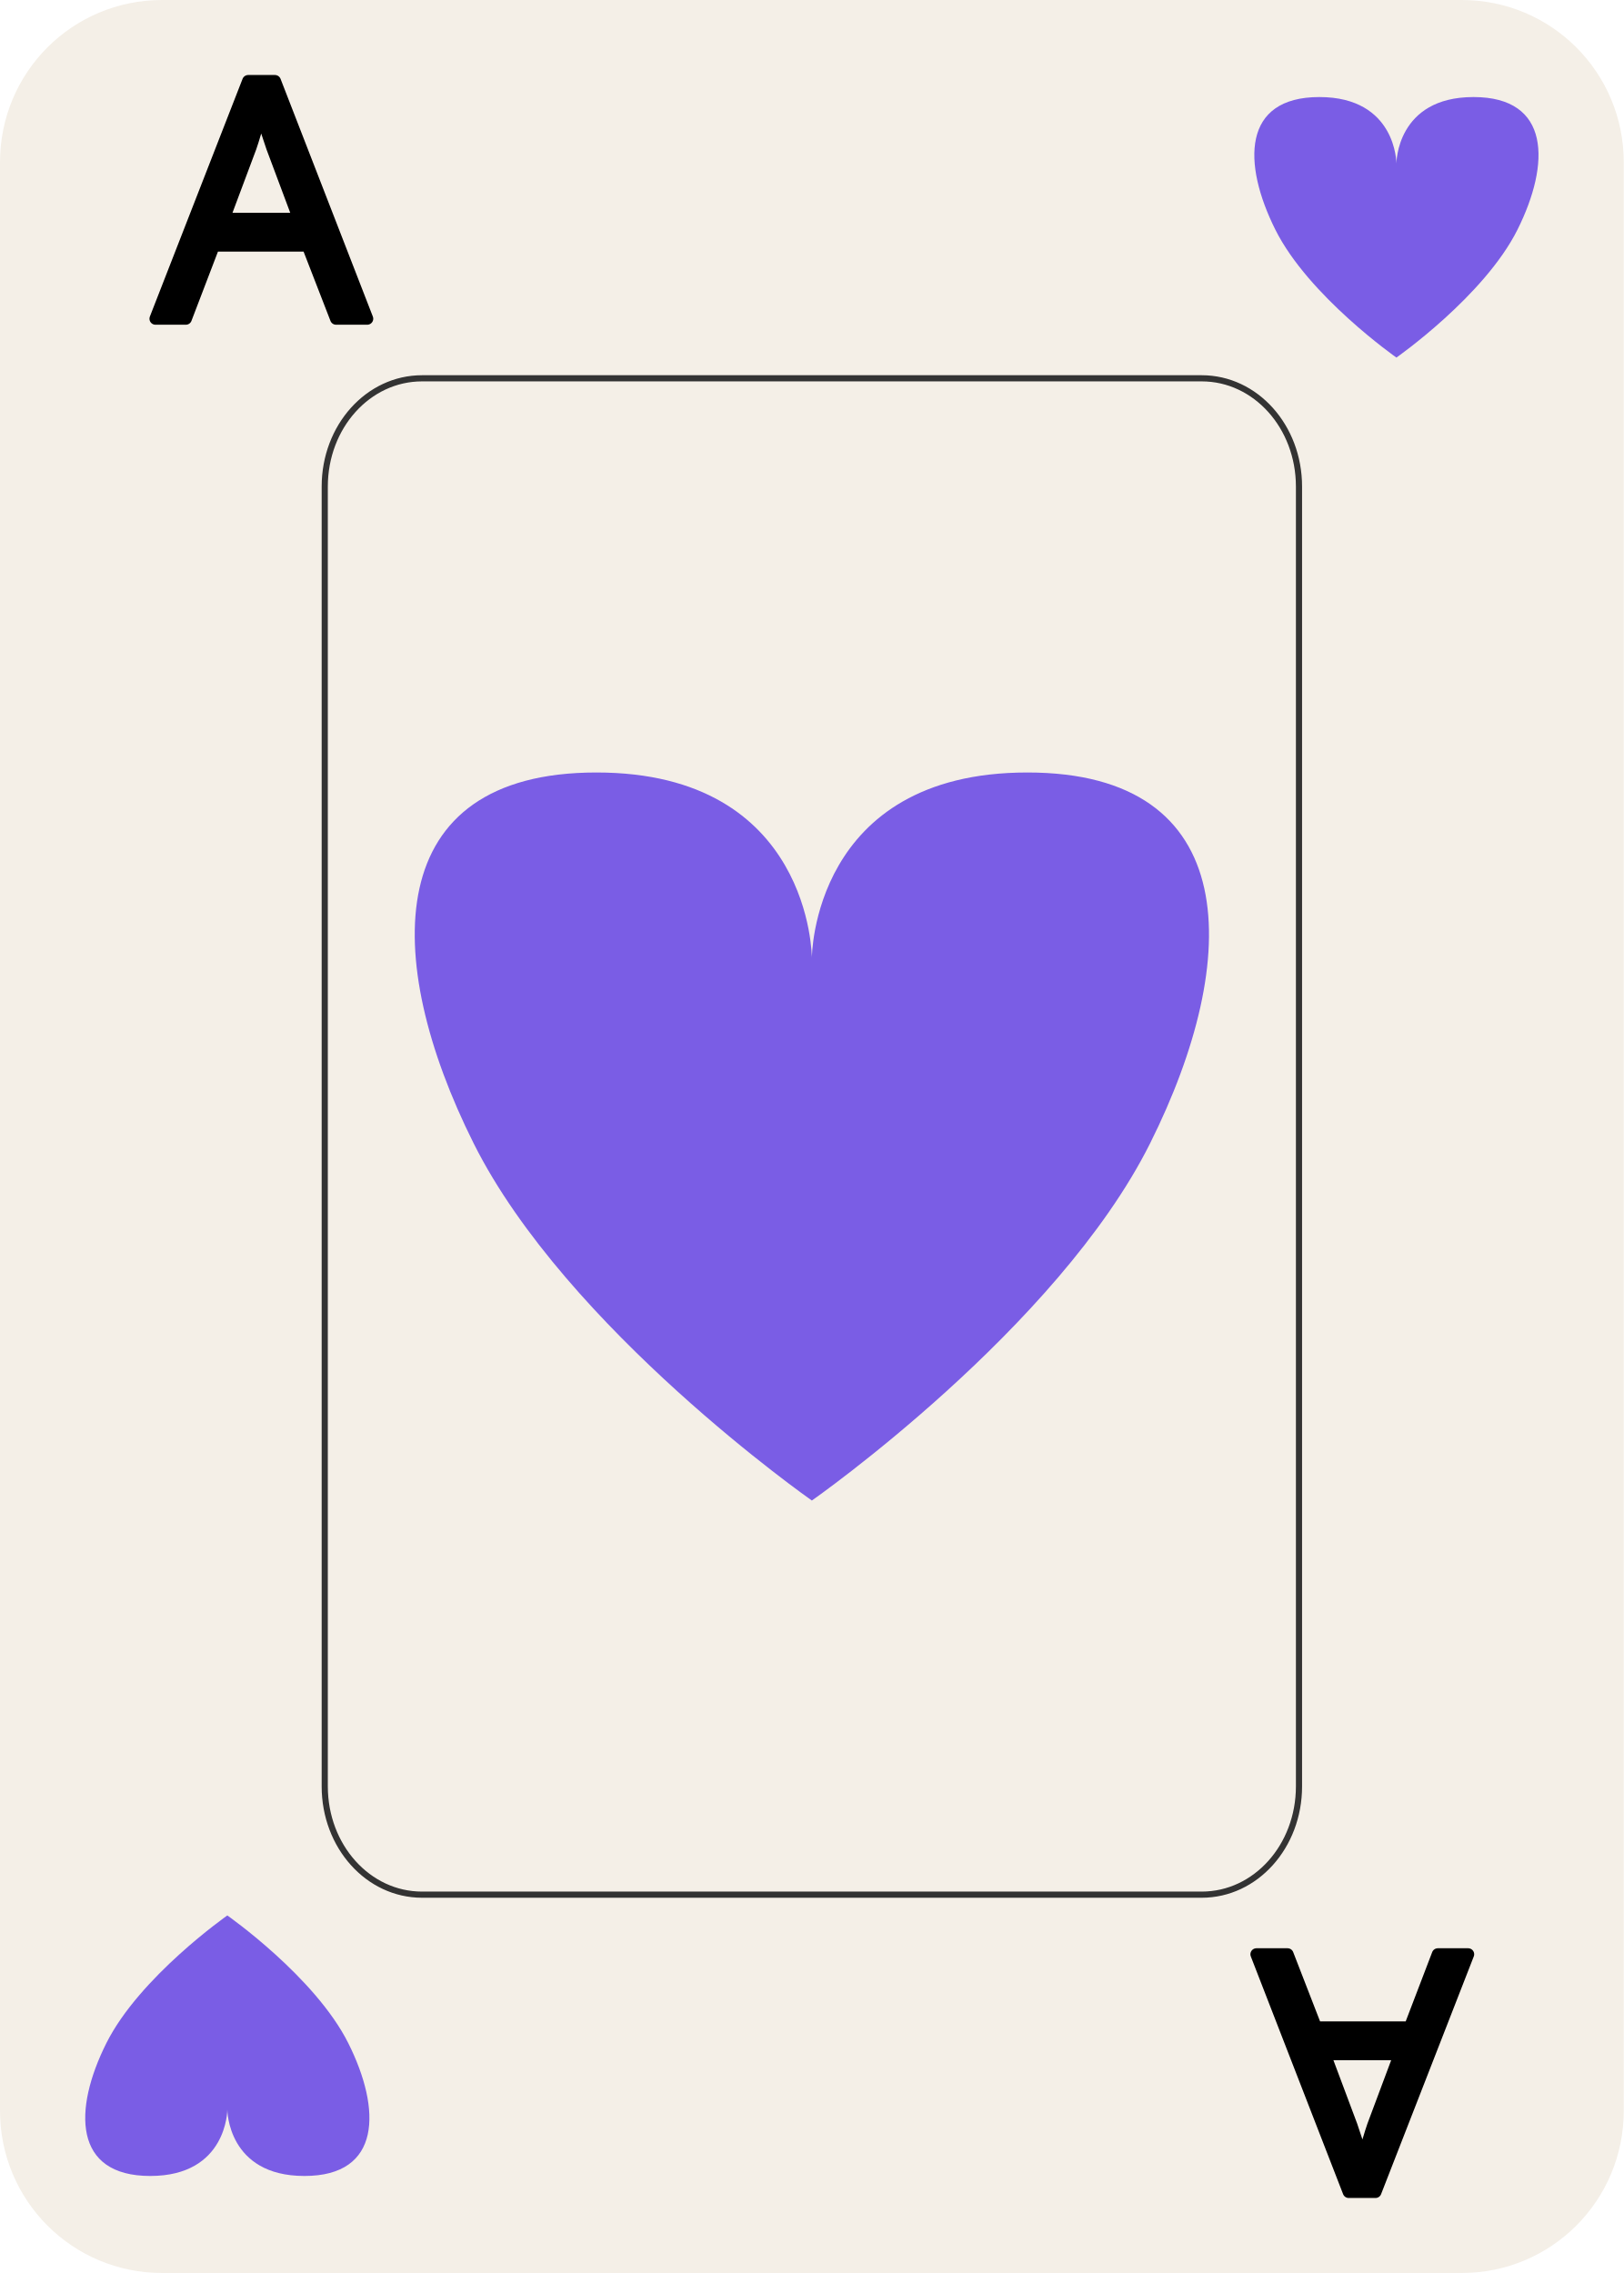
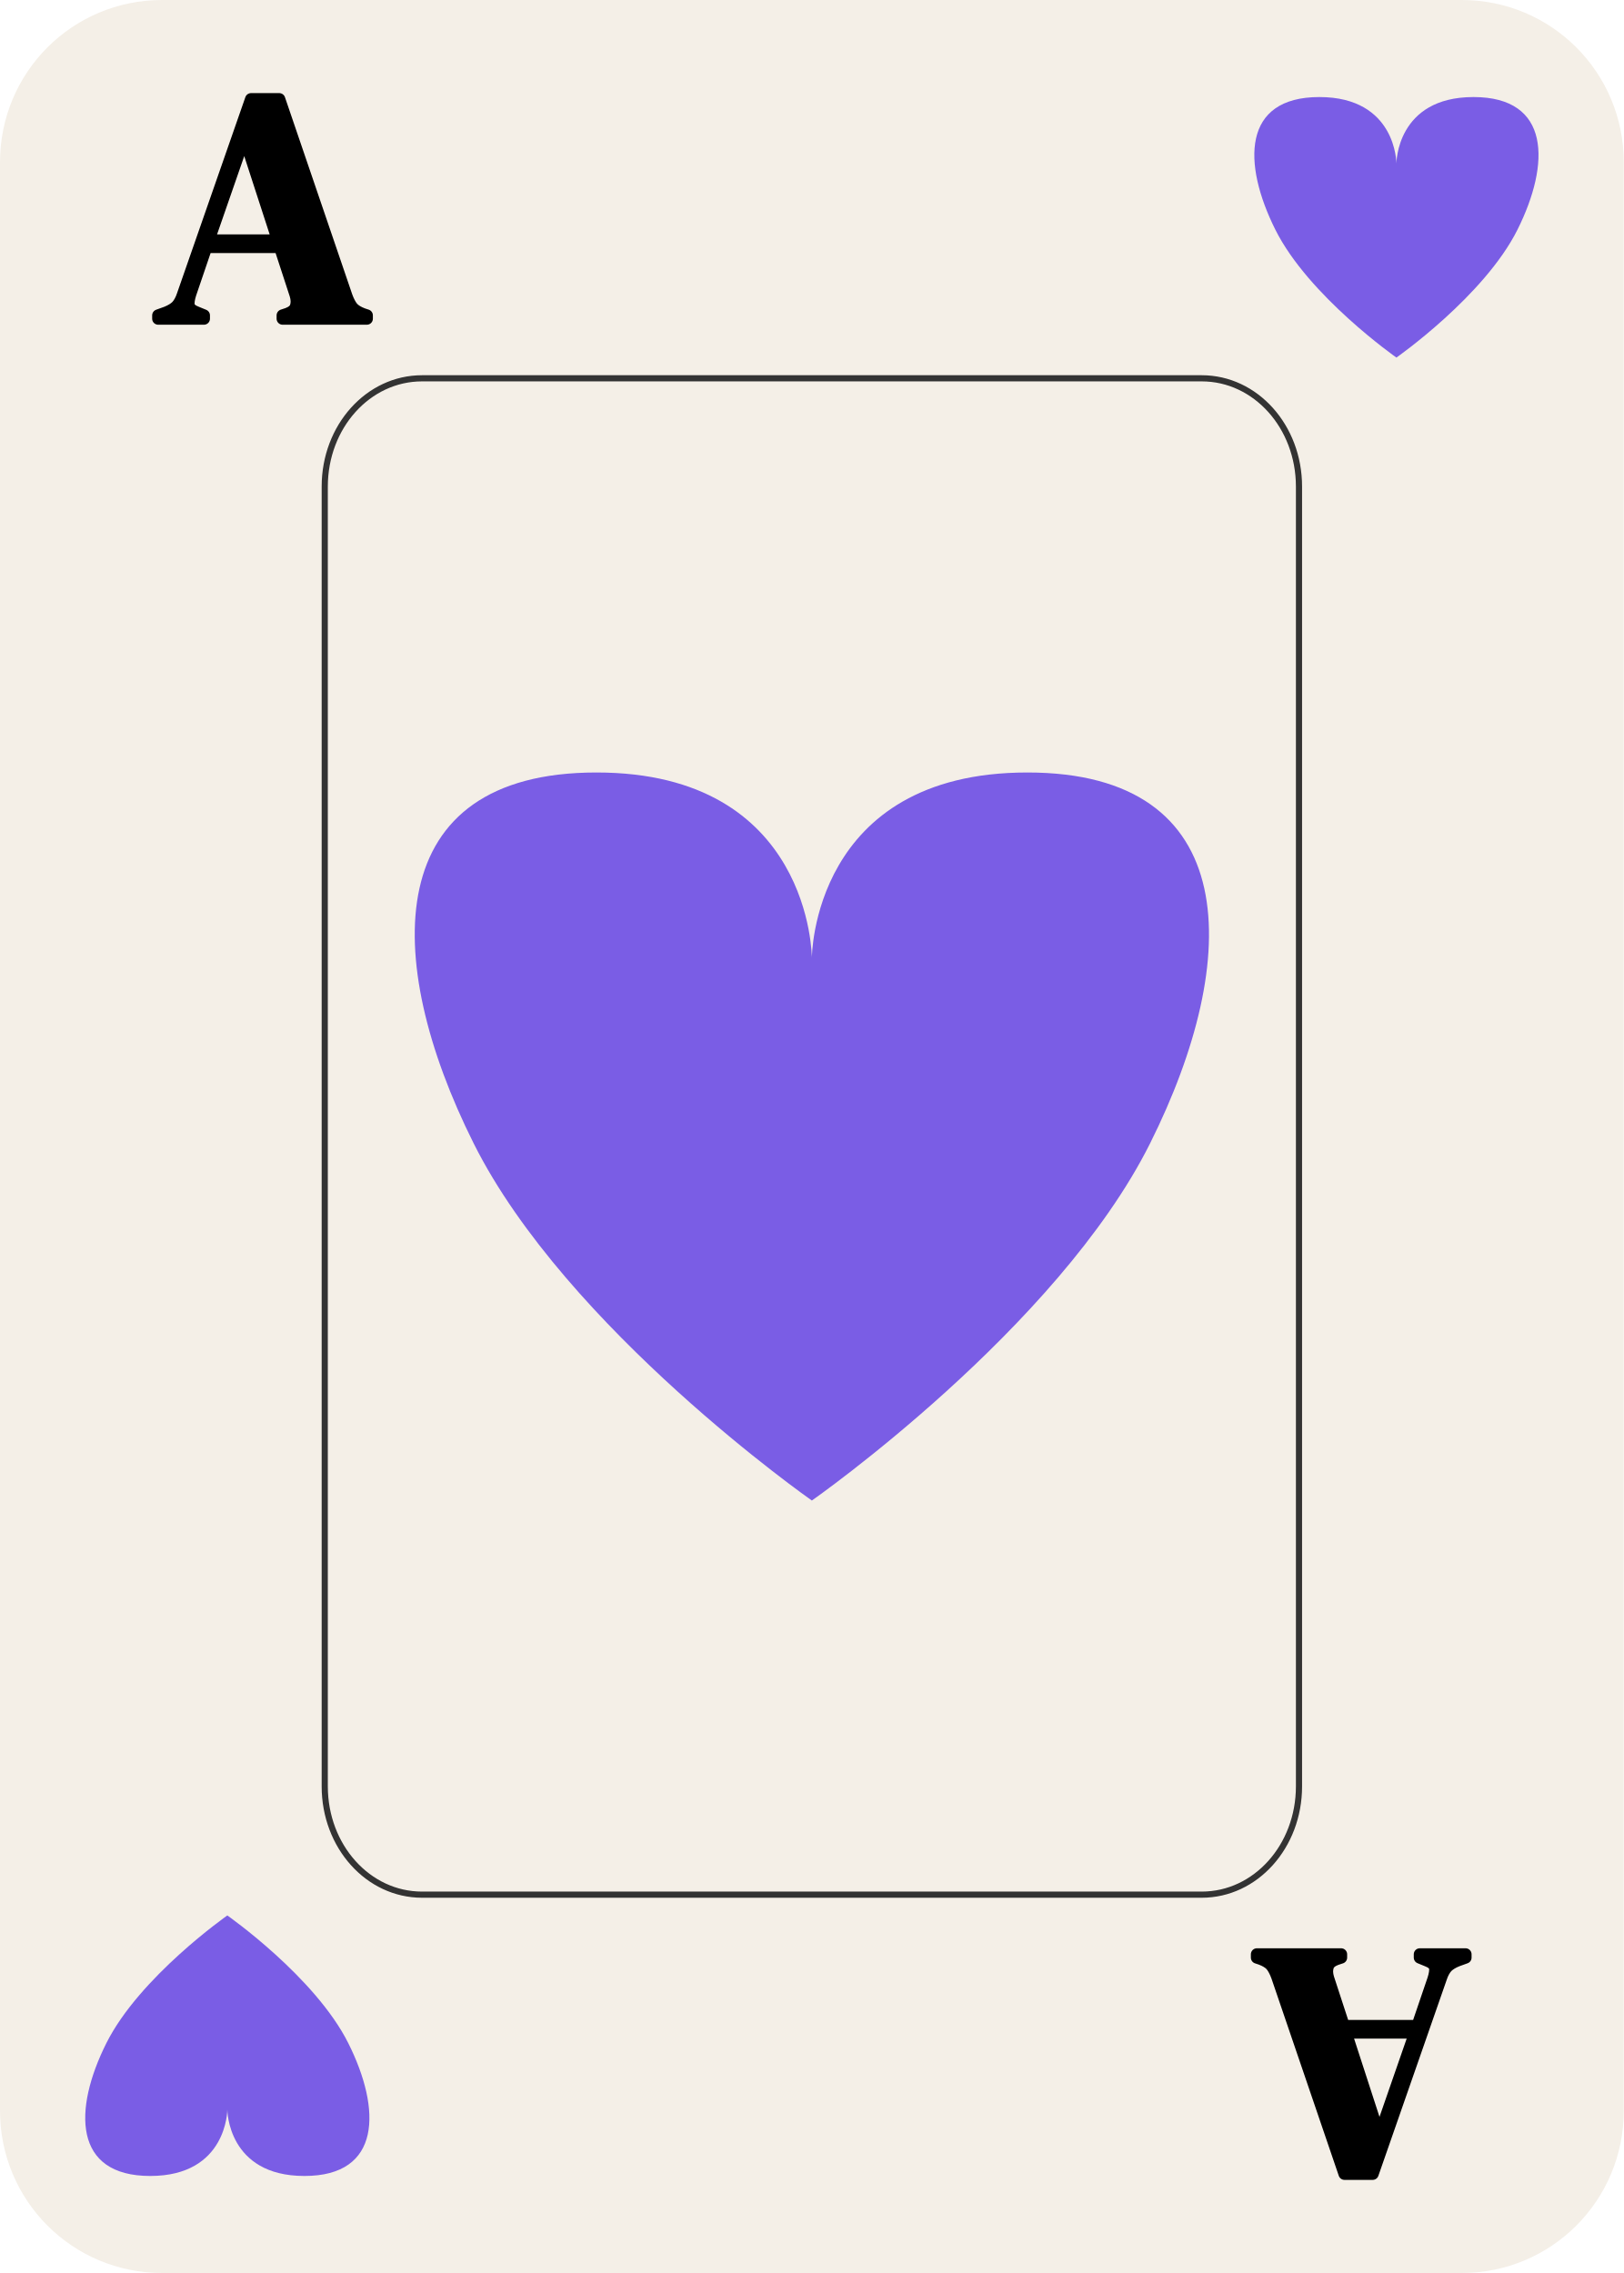
<svg xmlns="http://www.w3.org/2000/svg" width="63.5mm" height="88.9mm" viewBox="0 0 63.5 88.9" version="1.1" id="svg1">
  <defs id="defs1" />
  <g id="layer1" transform="translate(-1431.279,-140.5541)">
    <g id="g39">
      <path id="path571" style="fill:#f4efe7;stroke:none;stroke-width:3.81;stroke-linecap:round;paint-order:markers fill stroke" d="m 1437.621,140.554 h 50.817 c 3.513,0 6.342,2.832 6.342,6.35 v 76.2 c 0,3.518 -2.828,6.35 -6.342,6.35 h -50.817 c -3.513,0 -6.342,-2.832 -6.342,-6.35 v -76.2 c 0,-3.518 2.828,-6.35 6.342,-6.35 z" />
-       <text xml:space="preserve" style="font-size:12.973px;line-height:0.9;font-family:'DM Serif Display';-inkscape-font-specification:'DM Serif Display';text-align:start;letter-spacing:0px;word-spacing:0px;writing-mode:lr-tb;direction:ltr;text-anchor:start;fill:#000000;fill-opacity:1;stroke:#000000;stroke-width:0.47;stroke-linecap:round;stroke-linejoin:round;stroke-miterlimit:1.1;stroke-dasharray:none;stroke-opacity:1;paint-order:stroke fill markers" x="1437.361" y="153.019" id="text571">
-         <tspan id="tspan571" style="font-size:12.973px;fill:#000000;fill-opacity:1;stroke:#000000;stroke-width:0.47;stroke-linecap:round;stroke-linejoin:round;stroke-dasharray:none;stroke-opacity:1" x="1437.361" y="153.019">A</tspan>
-       </text>
+       <g aria-label="A" id="text571" style="font-size:12.973px;line-height:0.9;font-family:'DM Serif Display';-inkscape-font-specification:'DM Serif Display';letter-spacing:0px;word-spacing:0px;stroke:#000000;stroke-width:0.47;stroke-linecap:round;stroke-linejoin:round;stroke-miterlimit:1.1;paint-order:stroke fill markers">
+         <path d="m 1437.465,153.019 v -0.13 l 0.324,-0.117 q 0.26,-0.104 0.402,-0.246 0.143,-0.156 0.234,-0.428 l 2.672,-7.667 h 1.103 l 2.634,7.719 q 0.104,0.285 0.234,0.441 0.13,0.143 0.402,0.246 l 0.156,0.052 v 0.13 h -3.295 v -0.13 l 0.195,-0.065 q 0.272,-0.104 0.324,-0.285 0.065,-0.195 -0.013,-0.454 l -0.61,-1.868 h -2.88 l -0.623,1.829 q -0.091,0.285 -0.065,0.454 0.039,0.169 0.311,0.272 l 0.285,0.117 v 0.13 z m 1.972,-3.062 h 2.711 l -1.31,-4.035 z" id="path17" />
+       </g>
      <path id="path572" style="fill:none;stroke:#333333;stroke-width:0.241;stroke-linecap:round;stroke-dasharray:none;stroke-opacity:1;paint-order:markers fill stroke" d="m 1447.784,155.35 h 30.49 c 2.108,0 3.805,1.889 3.805,4.236 v 50.835 c 0,2.347 -1.697,4.236 -3.805,4.236 h -30.49 c -2.108,0 -3.805,-1.889 -3.805,-4.236 v -50.835 c 0,-2.347 1.697,-4.236 3.805,-4.236 z" />
-       <text xml:space="preserve" style="font-size:12.973px;line-height:0.9;font-family:'DM Serif Display';-inkscape-font-specification:'DM Serif Display';text-align:start;letter-spacing:0px;word-spacing:0px;writing-mode:lr-tb;direction:ltr;text-anchor:start;fill:#000000;fill-opacity:1;stroke:#000000;stroke-width:0.47;stroke-linecap:round;stroke-linejoin:round;stroke-miterlimit:1.1;stroke-dasharray:none;stroke-opacity:1;paint-order:stroke fill markers" x="-1488.697" y="-216.989" id="text572" transform="scale(-1)">
-         <tspan id="tspan572" style="font-size:12.973px;fill:#000000;fill-opacity:1;stroke:#000000;stroke-width:0.47;stroke-linecap:round;stroke-linejoin:round;stroke-dasharray:none;stroke-opacity:1" x="-1488.697" y="-216.989">A</tspan>
-       </text>
+       <g aria-label="A" transform="scale(-1)" id="text572" style="font-size:12.973px;line-height:0.9;font-family:'DM Serif Display';-inkscape-font-specification:'DM Serif Display';letter-spacing:0px;word-spacing:0px;stroke:#000000;stroke-width:0.47;stroke-linecap:round;stroke-linejoin:round;stroke-miterlimit:1.1;paint-order:stroke fill markers">
+         <path d="m -1488.593,-216.989 v -0.13 l 0.324,-0.117 q 0.259,-0.104 0.402,-0.246 0.143,-0.156 0.234,-0.428 l 2.672,-7.667 h 1.103 l 2.634,7.719 q 0.104,0.285 0.234,0.441 0.13,0.143 0.402,0.246 l 0.156,0.052 v 0.13 h -3.295 v -0.13 l 0.195,-0.065 q 0.272,-0.104 0.324,-0.285 0.065,-0.195 -0.013,-0.454 l -0.61,-1.868 h -2.88 l -0.623,1.829 q -0.091,0.285 -0.065,0.454 0.039,0.169 0.311,0.272 l 0.285,0.117 v 0.13 z m 1.972,-3.062 h 2.711 l -1.31,-4.035 z" id="path20" />
+       </g>
      <path id="path575" style="fill:#7a5de5;fill-opacity:1;stroke-width:3.214;stroke-linecap:round;paint-order:markers fill stroke" d="m 1485.889,154.539 c 0,0 -3.435,-2.404 -4.733,-4.999 -1.297,-2.595 -1.297,-5.19 1.718,-5.19 3.015,0 3.015,2.595 3.015,2.595 0,0 0,-2.595 3.015,-2.595 3.015,0 3.015,2.595 1.718,5.19 -1.298,2.595 -4.733,4.999 -4.733,4.999 z" />
      <path id="path576" style="fill:#7a5de5;fill-opacity:1;stroke-width:3.214;stroke-linecap:round;paint-order:markers fill stroke" d="m 1440.169,215.47 c 0,0 3.435,2.404 4.733,4.999 1.297,2.595 1.297,5.19 -1.718,5.19 -3.015,0 -3.015,-2.595 -3.015,-2.595 0,0 0,2.595 -3.015,2.595 -3.015,0 -3.015,-2.595 -1.718,-5.19 1.298,-2.595 4.733,-4.999 4.733,-4.999 z" />
      <path id="path654" style="fill:#7a5de5;fill-opacity:1;stroke-width:3.214;stroke-linecap:round;paint-order:markers fill stroke" d="m 1463.029,199.242 c 0,0 -9.6,-6.718 -13.227,-13.97 -3.626,-7.253 -3.626,-14.505 4.8,-14.505 8.427,0 8.427,7.253 8.427,7.253 0,0 0,-7.253 8.427,-7.253 8.426,0 8.426,7.253 4.8,14.505 -3.627,7.253 -13.227,13.97 -13.227,13.97 z" />
    </g>
  </g>
</svg>
